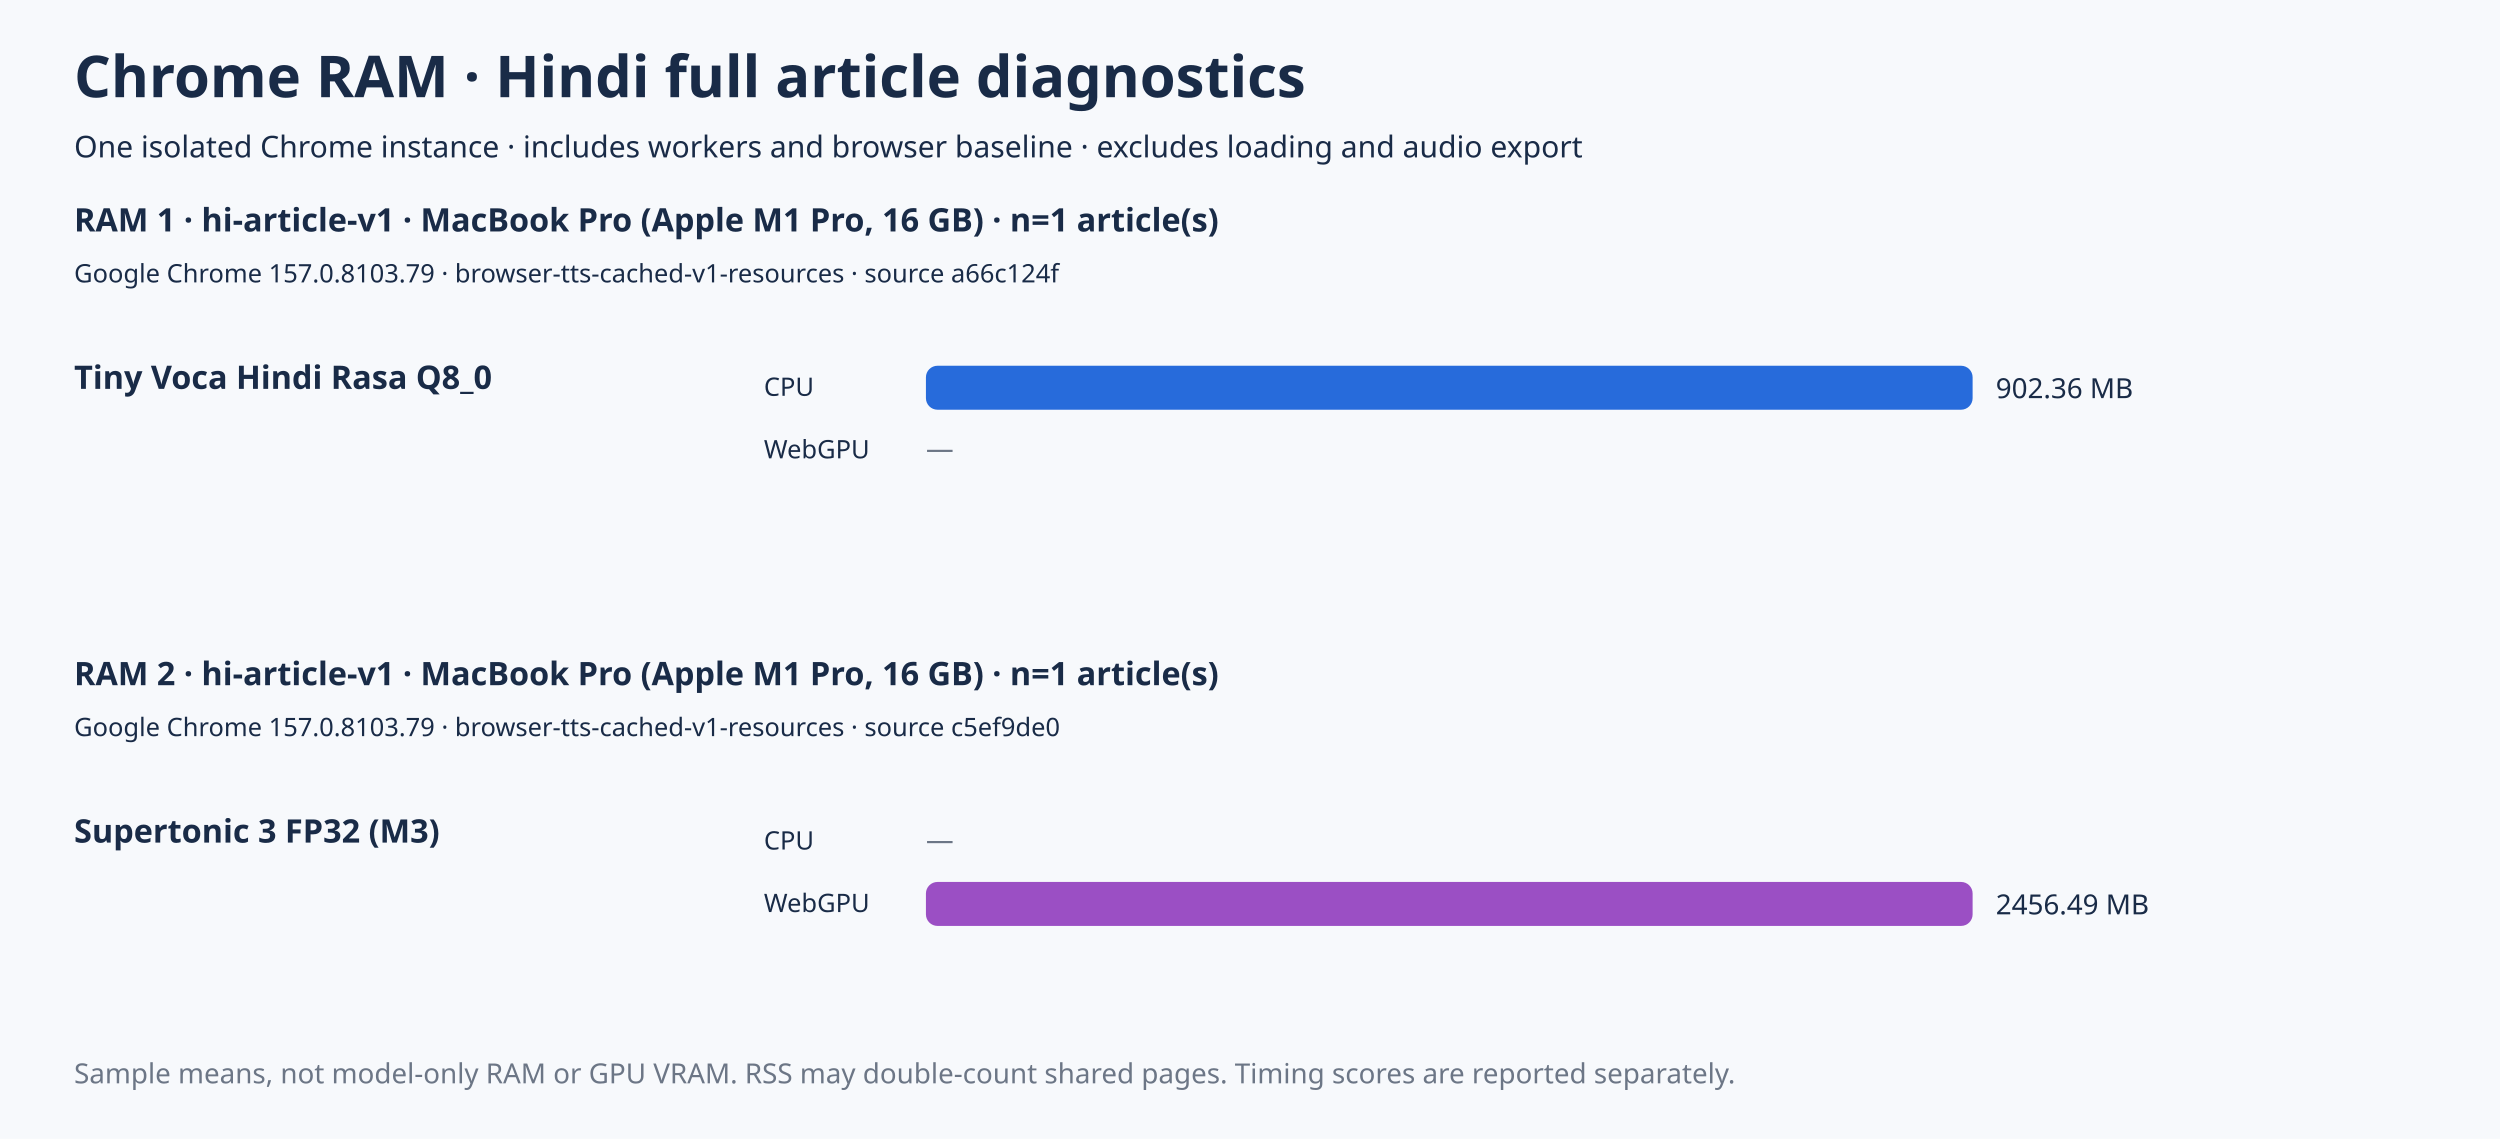
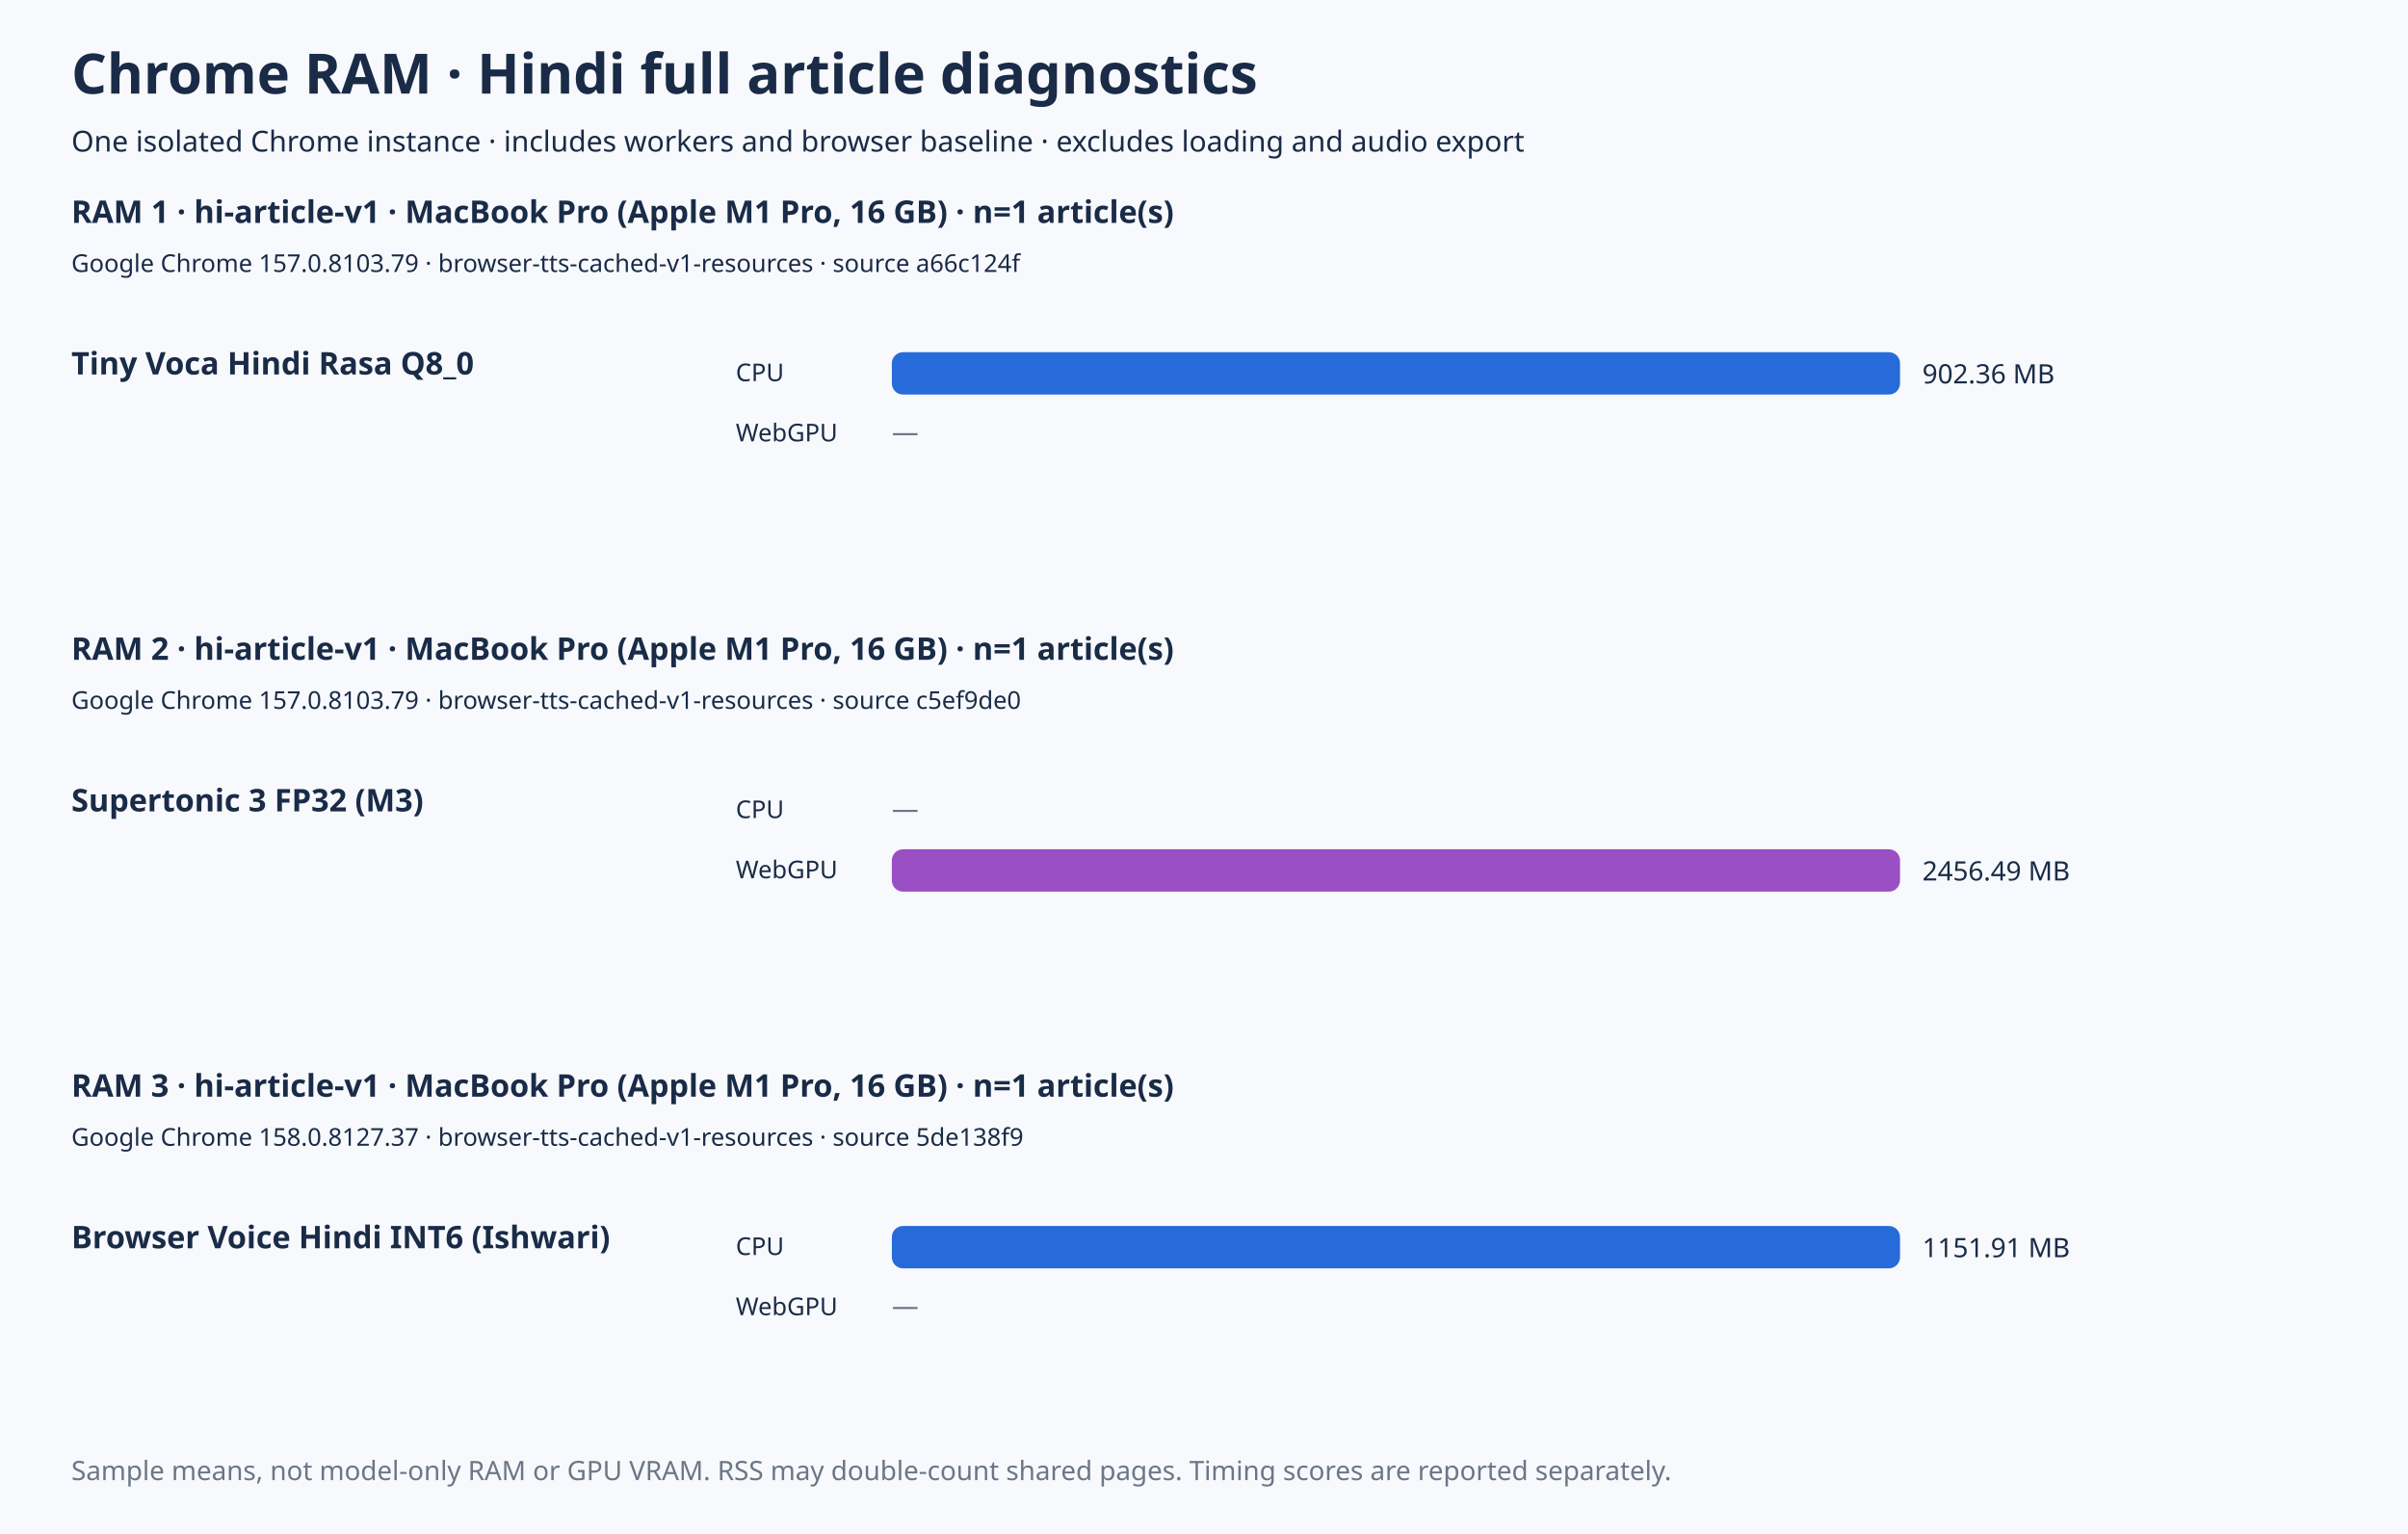
- <svg xmlns="http://www.w3.org/2000/svg" width="1080" height="492" viewBox="0 0 1080 492" role="img" aria-labelledby="title desc">
+ <svg xmlns="http://www.w3.org/2000/svg" width="1080" height="688" viewBox="0 0 1080 688" role="img" aria-labelledby="title desc">
  <rect width="100%" height="100%" fill="#f7f9fc" />
  <g font-family="system-ui,sans-serif" fill="#192b47">
    <text x="32" y="42" font-size="25" font-weight="700">Chrome RAM · Hindi full article diagnostics</text>
    <text x="32" y="68" font-size="13">One isolated Chrome instance · includes workers and browser baseline · excludes loading and audio export</text>
    <text x="32" y="100" font-size="14" font-weight="700">RAM 1 · hi-article-v1 · MacBook Pro (Apple M1 Pro, 16 GB) · n=1 article(s)</text>
    <text x="32" y="122" font-size="11">Google Chrome 157.0.8103.79 · browser-tts-cached-v1-resources · source a66c124f</text>
    <text x="32" y="168" font-size="14" font-weight="600">Tiny Voca Hindi Rasa Q8_0</text>
    <text x="330" y="171" font-size="11">CPU</text>
    <rect x="400" y="158" width="452.17" height="19" rx="5" fill="#276bdb" />
    <text x="862.17" y="172" font-size="12">902.36 MB</text>
    <text x="330" y="198" font-size="11">WebGPU</text>
    <text x="400" y="198" font-size="12" fill="#6c7686">—</text>
    <text x="32" y="296" font-size="14" font-weight="700">RAM 2 · hi-article-v1 · MacBook Pro (Apple M1 Pro, 16 GB) · n=1 article(s)</text>
    <text x="32" y="318" font-size="11">Google Chrome 157.0.8103.79 · browser-tts-cached-v1-resources · source c5ef9de0</text>
    <text x="32" y="364" font-size="14" font-weight="600">Supertonic 3 FP32 (M3)</text>
    <text x="330" y="367" font-size="11">CPU</text>
    <text x="400" y="367" font-size="12" fill="#6c7686">—</text>
    <text x="330" y="394" font-size="11">WebGPU</text>
    <rect x="400" y="381" width="452.17" height="19" rx="5" fill="#9b4fc4" />
    <text x="862.17" y="395" font-size="12">2456.49 MB</text>
-     <text x="32" y="468" font-size="12" fill="#6c7686">Sample means, not model-only RAM or GPU VRAM. RSS may double-count shared pages. Timing scores are reported separately.</text>
+     <text x="32" y="492" font-size="14" font-weight="700">RAM 3 · hi-article-v1 · MacBook Pro (Apple M1 Pro, 16 GB) · n=1 article(s)</text>
+     <text x="32" y="514" font-size="11">Google Chrome 158.0.8127.37 · browser-tts-cached-v1-resources · source 5de138f9</text>
+     <text x="32" y="560" font-size="14" font-weight="600">Browser Voice Hindi INT6 (Ishwari)</text>
+     <text x="330" y="563" font-size="11">CPU</text>
+     <rect x="400" y="550" width="452.17" height="19" rx="5" fill="#276bdb" />
+     <text x="862.17" y="564" font-size="12">1151.91 MB</text>
+     <text x="330" y="590" font-size="11">WebGPU</text>
+     <text x="400" y="590" font-size="12" fill="#6c7686">—</text>
+     <text x="32" y="664" font-size="12" fill="#6c7686">Sample means, not model-only RAM or GPU VRAM. RSS may double-count shared pages. Timing scores are reported separately.</text>
  </g>
</svg>
